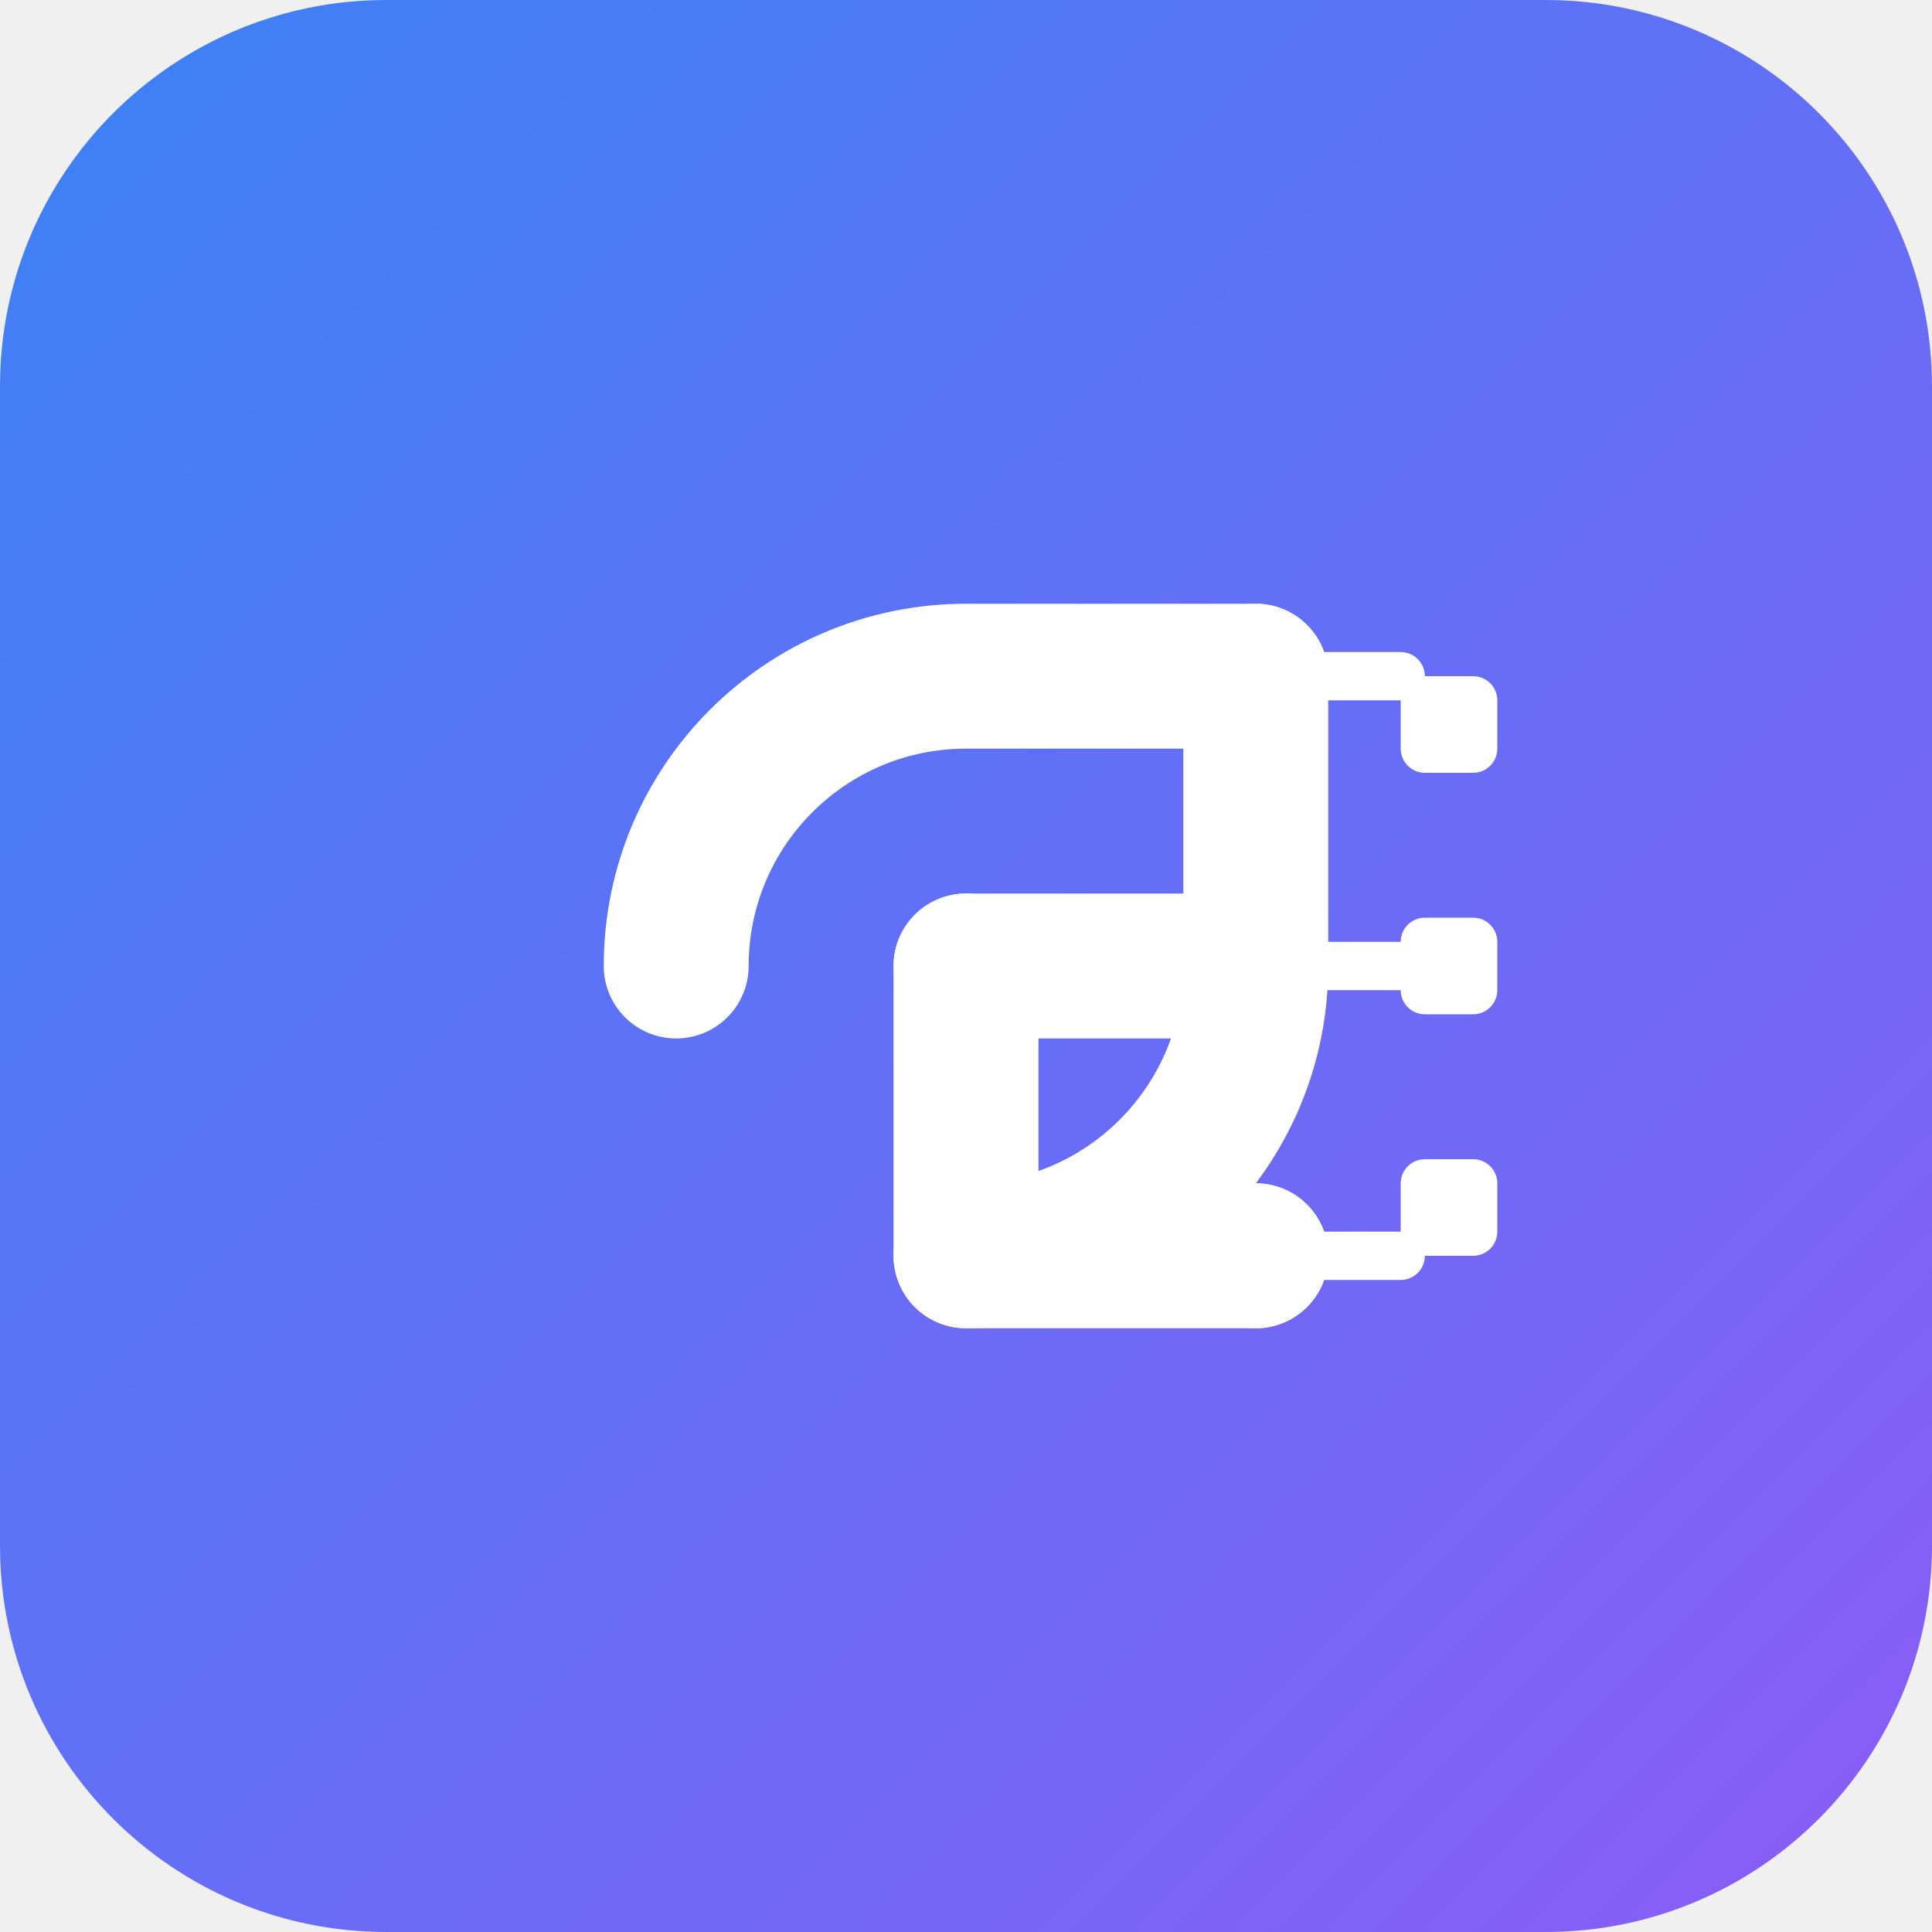
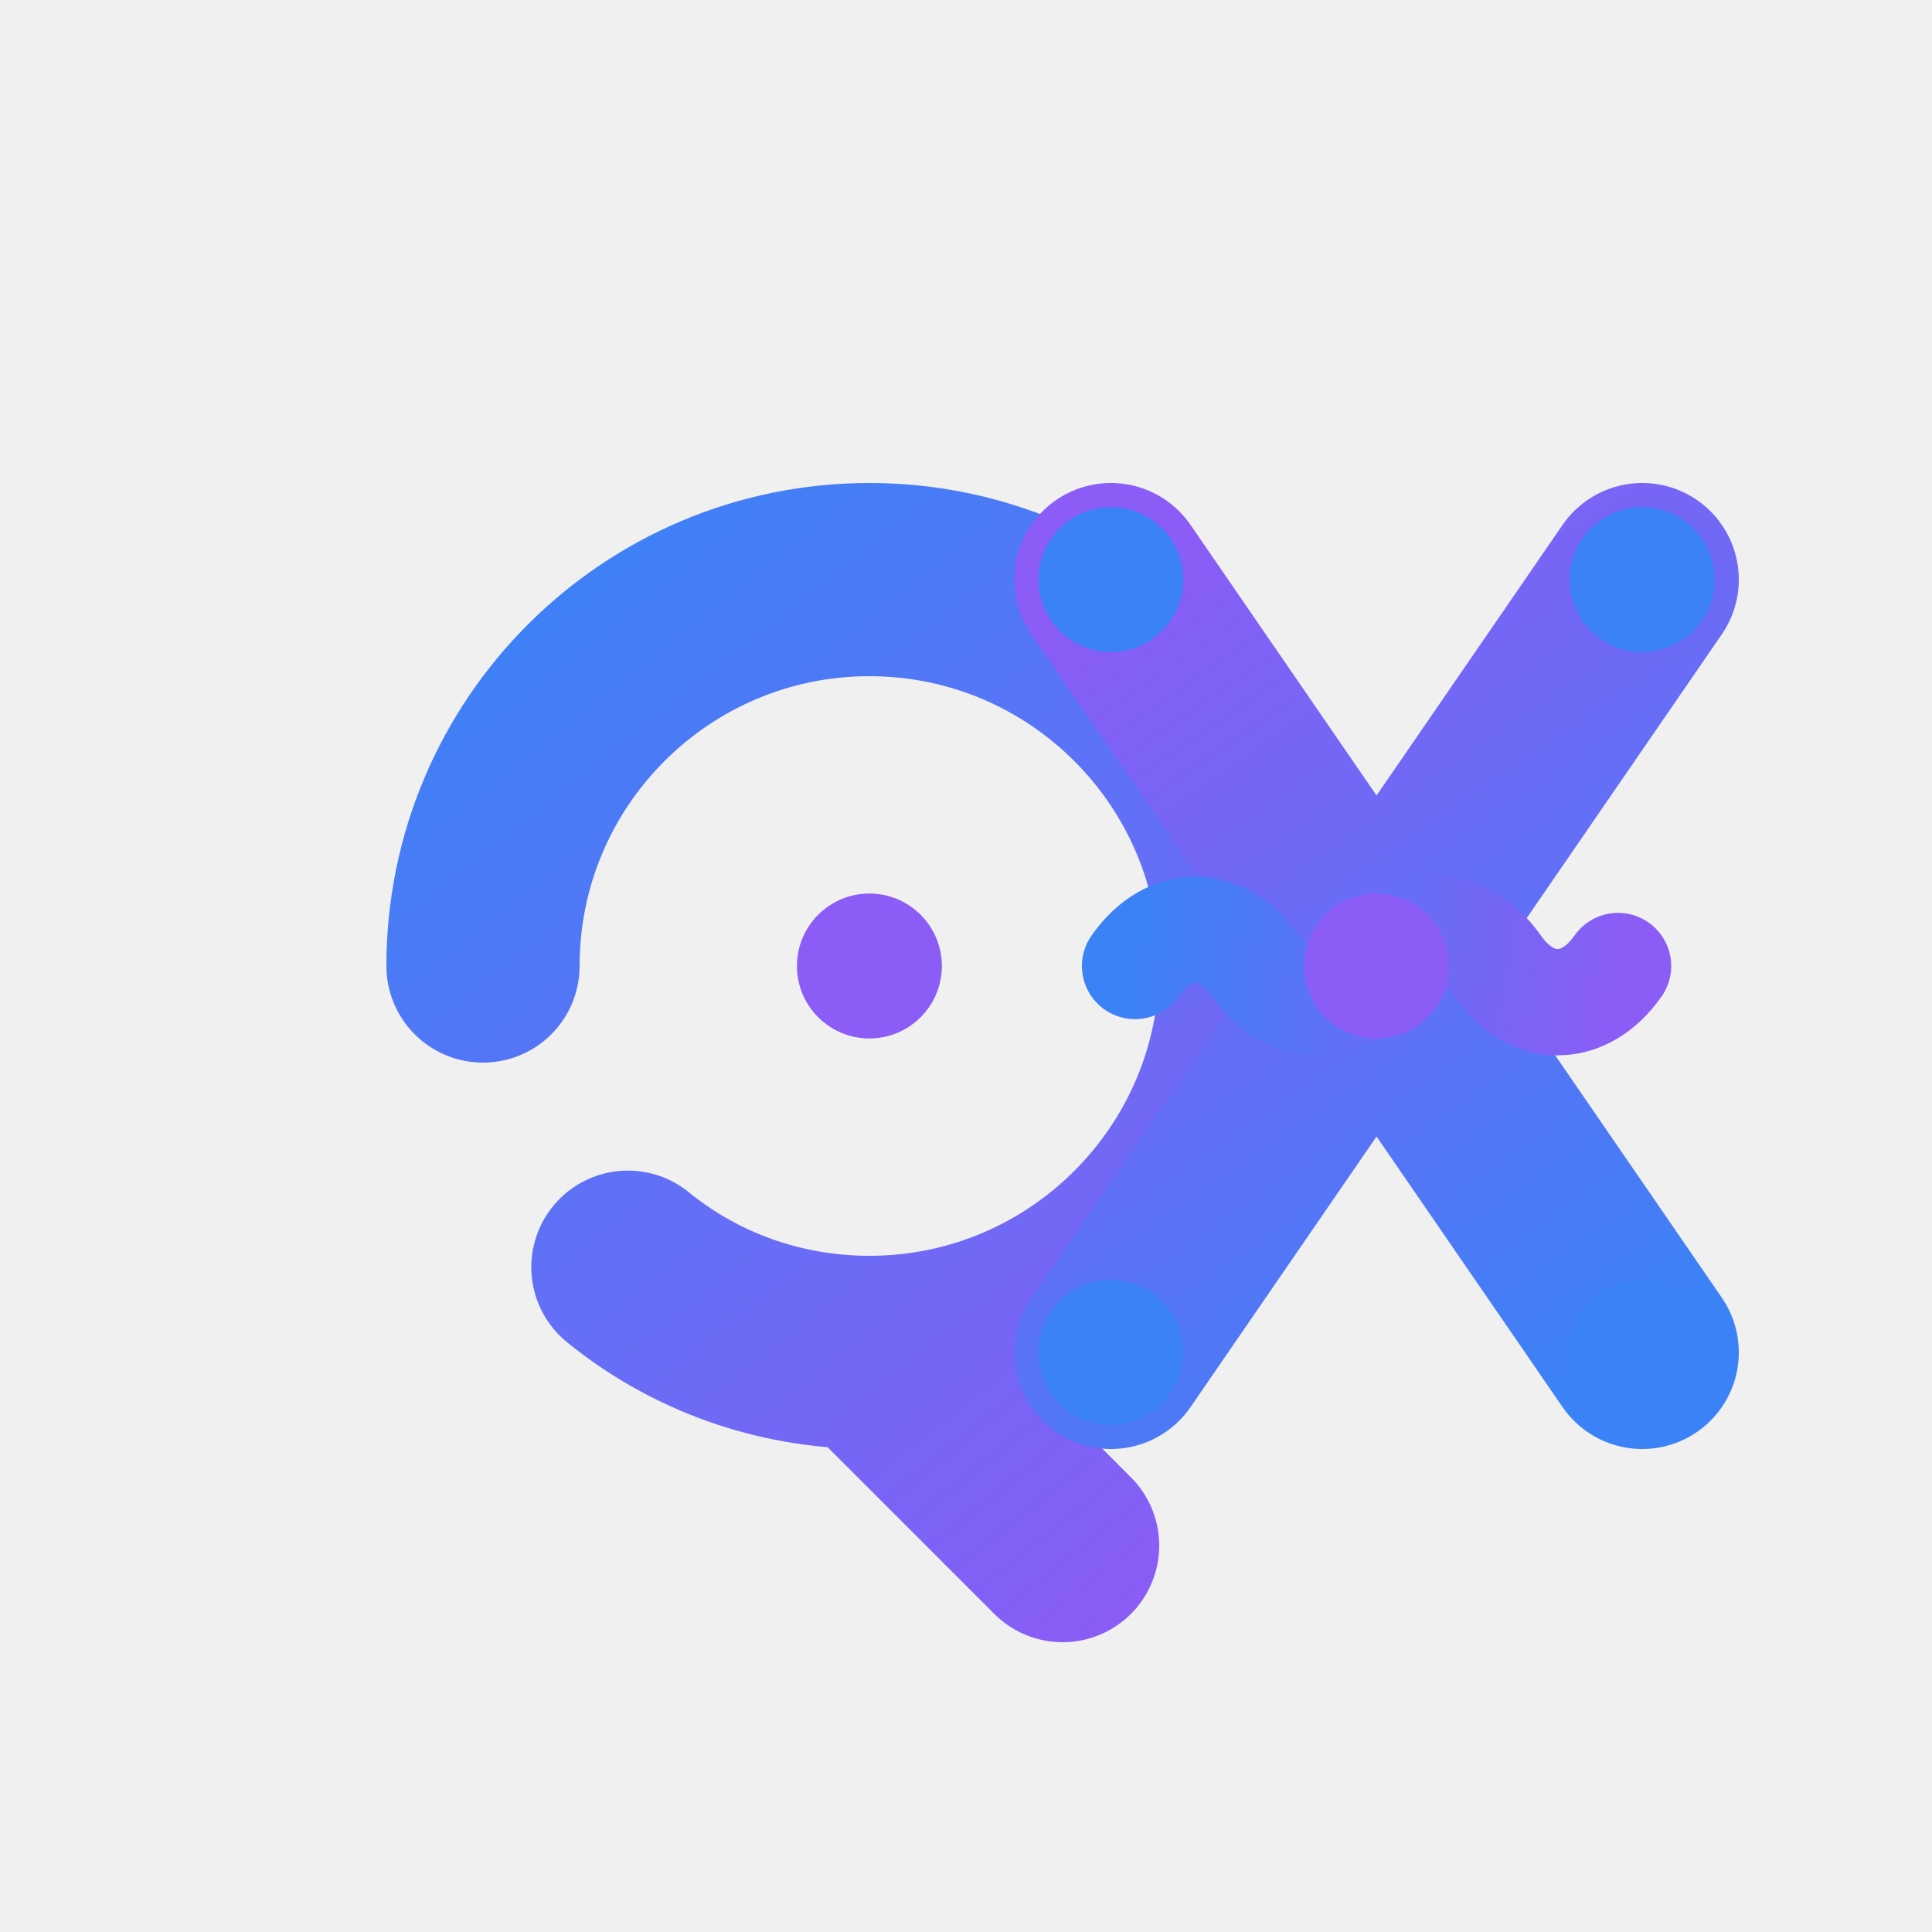
<svg xmlns="http://www.w3.org/2000/svg" fill="none" viewBox="0 0 40 40">
-   <rect width="40" height="40" rx="8" fill="url(#logo-gradient)" />
-   <path d="M14 20C14 16.686 16.686 14 20 14H26V20H20V26H26" stroke="white" stroke-width="3" stroke-linecap="round" stroke-linejoin="round" />
-   <path d="M20 26C23.314 26 26 23.314 26 20" stroke="white" stroke-width="3" stroke-linecap="round" stroke-linejoin="round" />
-   <circle cx="20" cy="20" r="1.5" fill="white" />
-   <circle cx="26" cy="14" r="1.5" fill="white" />
-   <circle cx="26" cy="20" r="1.5" fill="white" />
-   <circle cx="26" cy="26" r="1.5" fill="white" />
-   <rect x="29" y="14" width="2" height="2" rx="0.5" fill="white" />
-   <rect x="29" y="19" width="2" height="2" rx="0.5" fill="white" />
-   <rect x="29" y="24" width="2" height="2" rx="0.5" fill="white" />
-   <path d="M26 14H29" stroke="white" stroke-width="1" stroke-linecap="round" />
-   <path d="M26 20H29" stroke="white" stroke-width="1" stroke-linecap="round" />
-   <path d="M26 26H29" stroke="white" stroke-width="1" stroke-linecap="round" />
+   <path d="M10 20C10 15.582 13.582 12 18 12C22.418 12 26 15.582 26 20C26 24.418 22.418 28 18 28C16.119 28 14.373 27.354 13 26.236" stroke="url(#letter-gradient)" stroke-width="4" stroke-linecap="round" stroke-linejoin="round" />
+   <path d="M18 28L22 32" stroke="url(#letter-gradient)" stroke-width="4" stroke-linecap="round" stroke-linejoin="round" />
+   <path d="M23 12L34 28" stroke="url(#x-gradient)" stroke-width="4" stroke-linecap="round" stroke-linejoin="round" />
+   <path d="M34 12L23 28" stroke="url(#x-gradient)" stroke-width="4" stroke-linecap="round" stroke-linejoin="round" />
+   <path d="M28.5 20C29.2 19 30.3 19 31 20C31.7 21 32.8 21 33.5 20" stroke="url(#infinity-gradient)" stroke-width="2.2" stroke-linecap="round" stroke-linejoin="round" />
+   <path d="M28.5 20C27.8 21 26.7 21 26 20C25.3 19 24.2 19 23.5 20" stroke="url(#infinity-gradient)" stroke-width="2.2" stroke-linecap="round" stroke-linejoin="round" />
+   <circle cx="18" cy="20" r="1.5" fill="#8B5CF6" />
+   <circle cx="28.5" cy="20" r="1.5" fill="#8B5CF6" />
+   <circle cx="23" cy="12" r="1.5" fill="#3B82F6" />
+   <circle cx="34" cy="12" r="1.5" fill="#3B82F6" />
+   <circle cx="23" cy="28" r="1.5" fill="#3B82F6" />
+   <circle cx="34" cy="28" r="1.5" fill="#3B82F6" />
  <defs>
-     <linearGradient id="logo-gradient" x1="0" y1="0" x2="40" y2="40" gradientUnits="userSpaceOnUse">
+     <linearGradient id="letter-gradient" x1="10" y1="12" x2="26" y2="32" gradientUnits="userSpaceOnUse">
+       <stop offset="0%" stop-color="#3B82F6" />
+       <stop offset="100%" stop-color="#8B5CF6" />
+     </linearGradient>
+     <linearGradient id="x-gradient" x1="23" y1="12" x2="34" y2="28" gradientUnits="userSpaceOnUse">
+       <stop offset="0%" stop-color="#8B5CF6" />
+       <stop offset="100%" stop-color="#3B82F6" />
+     </linearGradient>
+     <linearGradient id="infinity-gradient" x1="23.5" y1="19" x2="33.5" y2="21" gradientUnits="userSpaceOnUse">
      <stop offset="0%" stop-color="#3B82F6" />
      <stop offset="100%" stop-color="#8B5CF6" />
    </linearGradient>
  </defs>
</svg>
